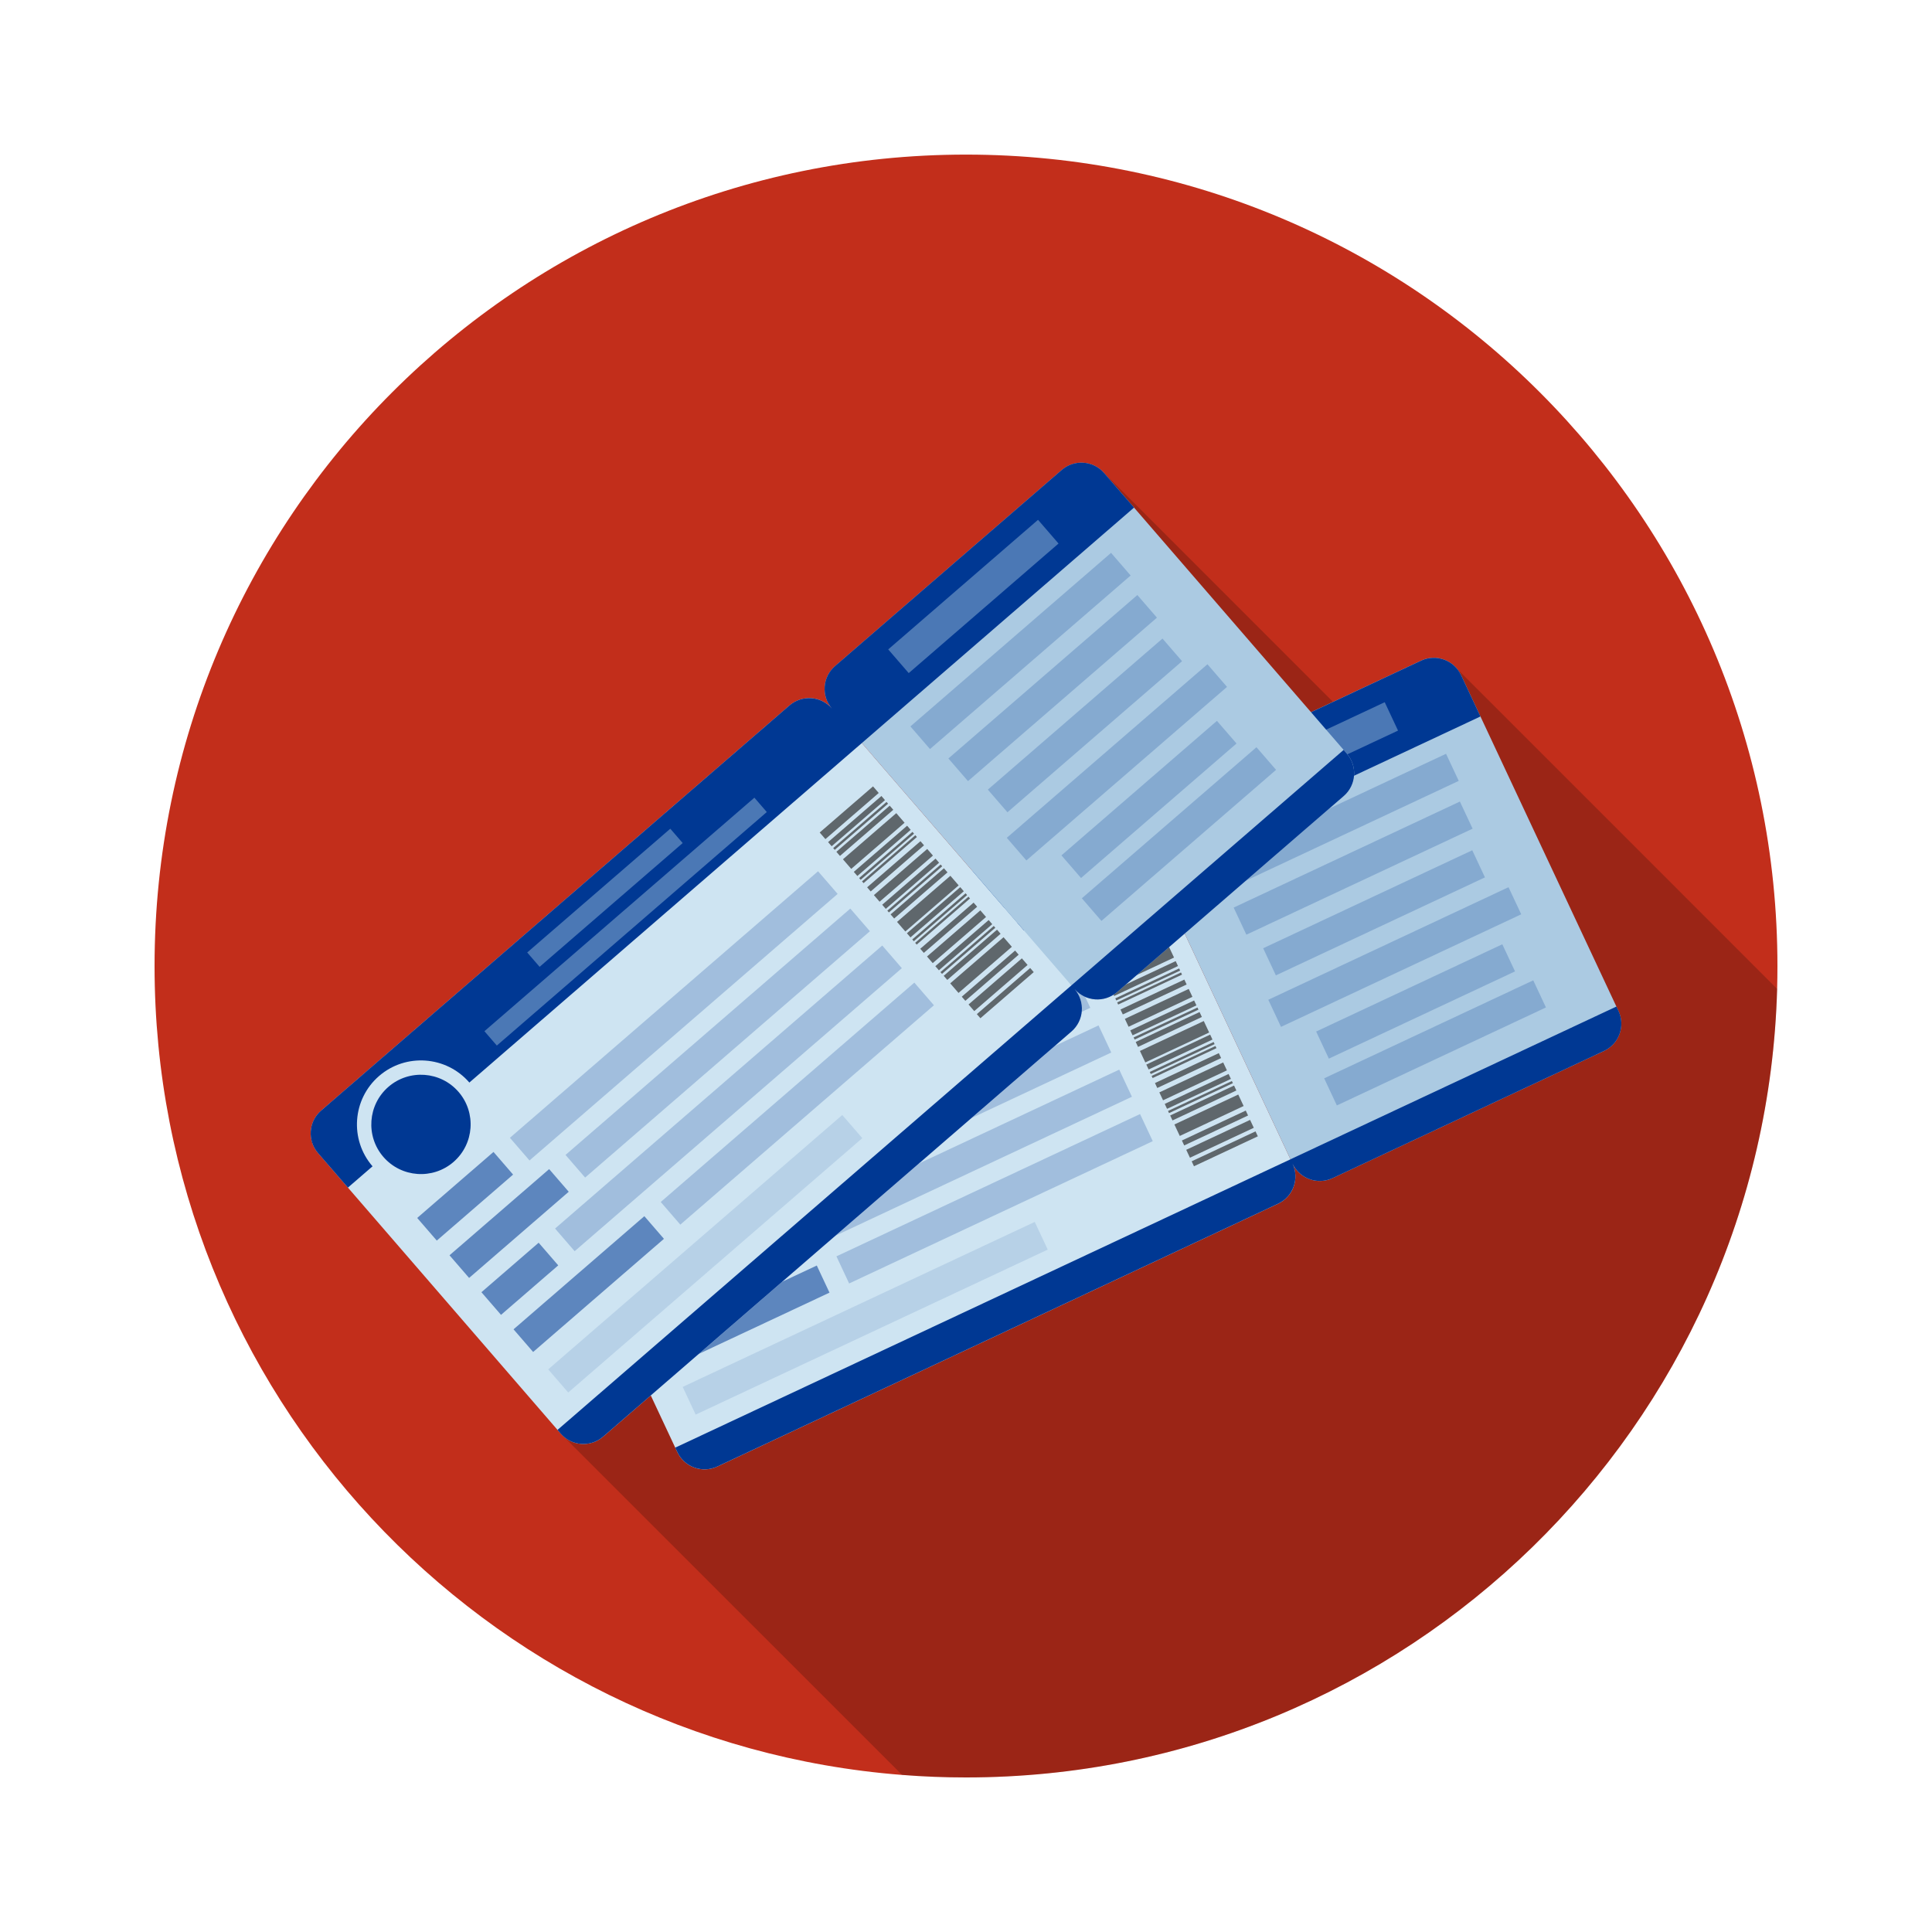
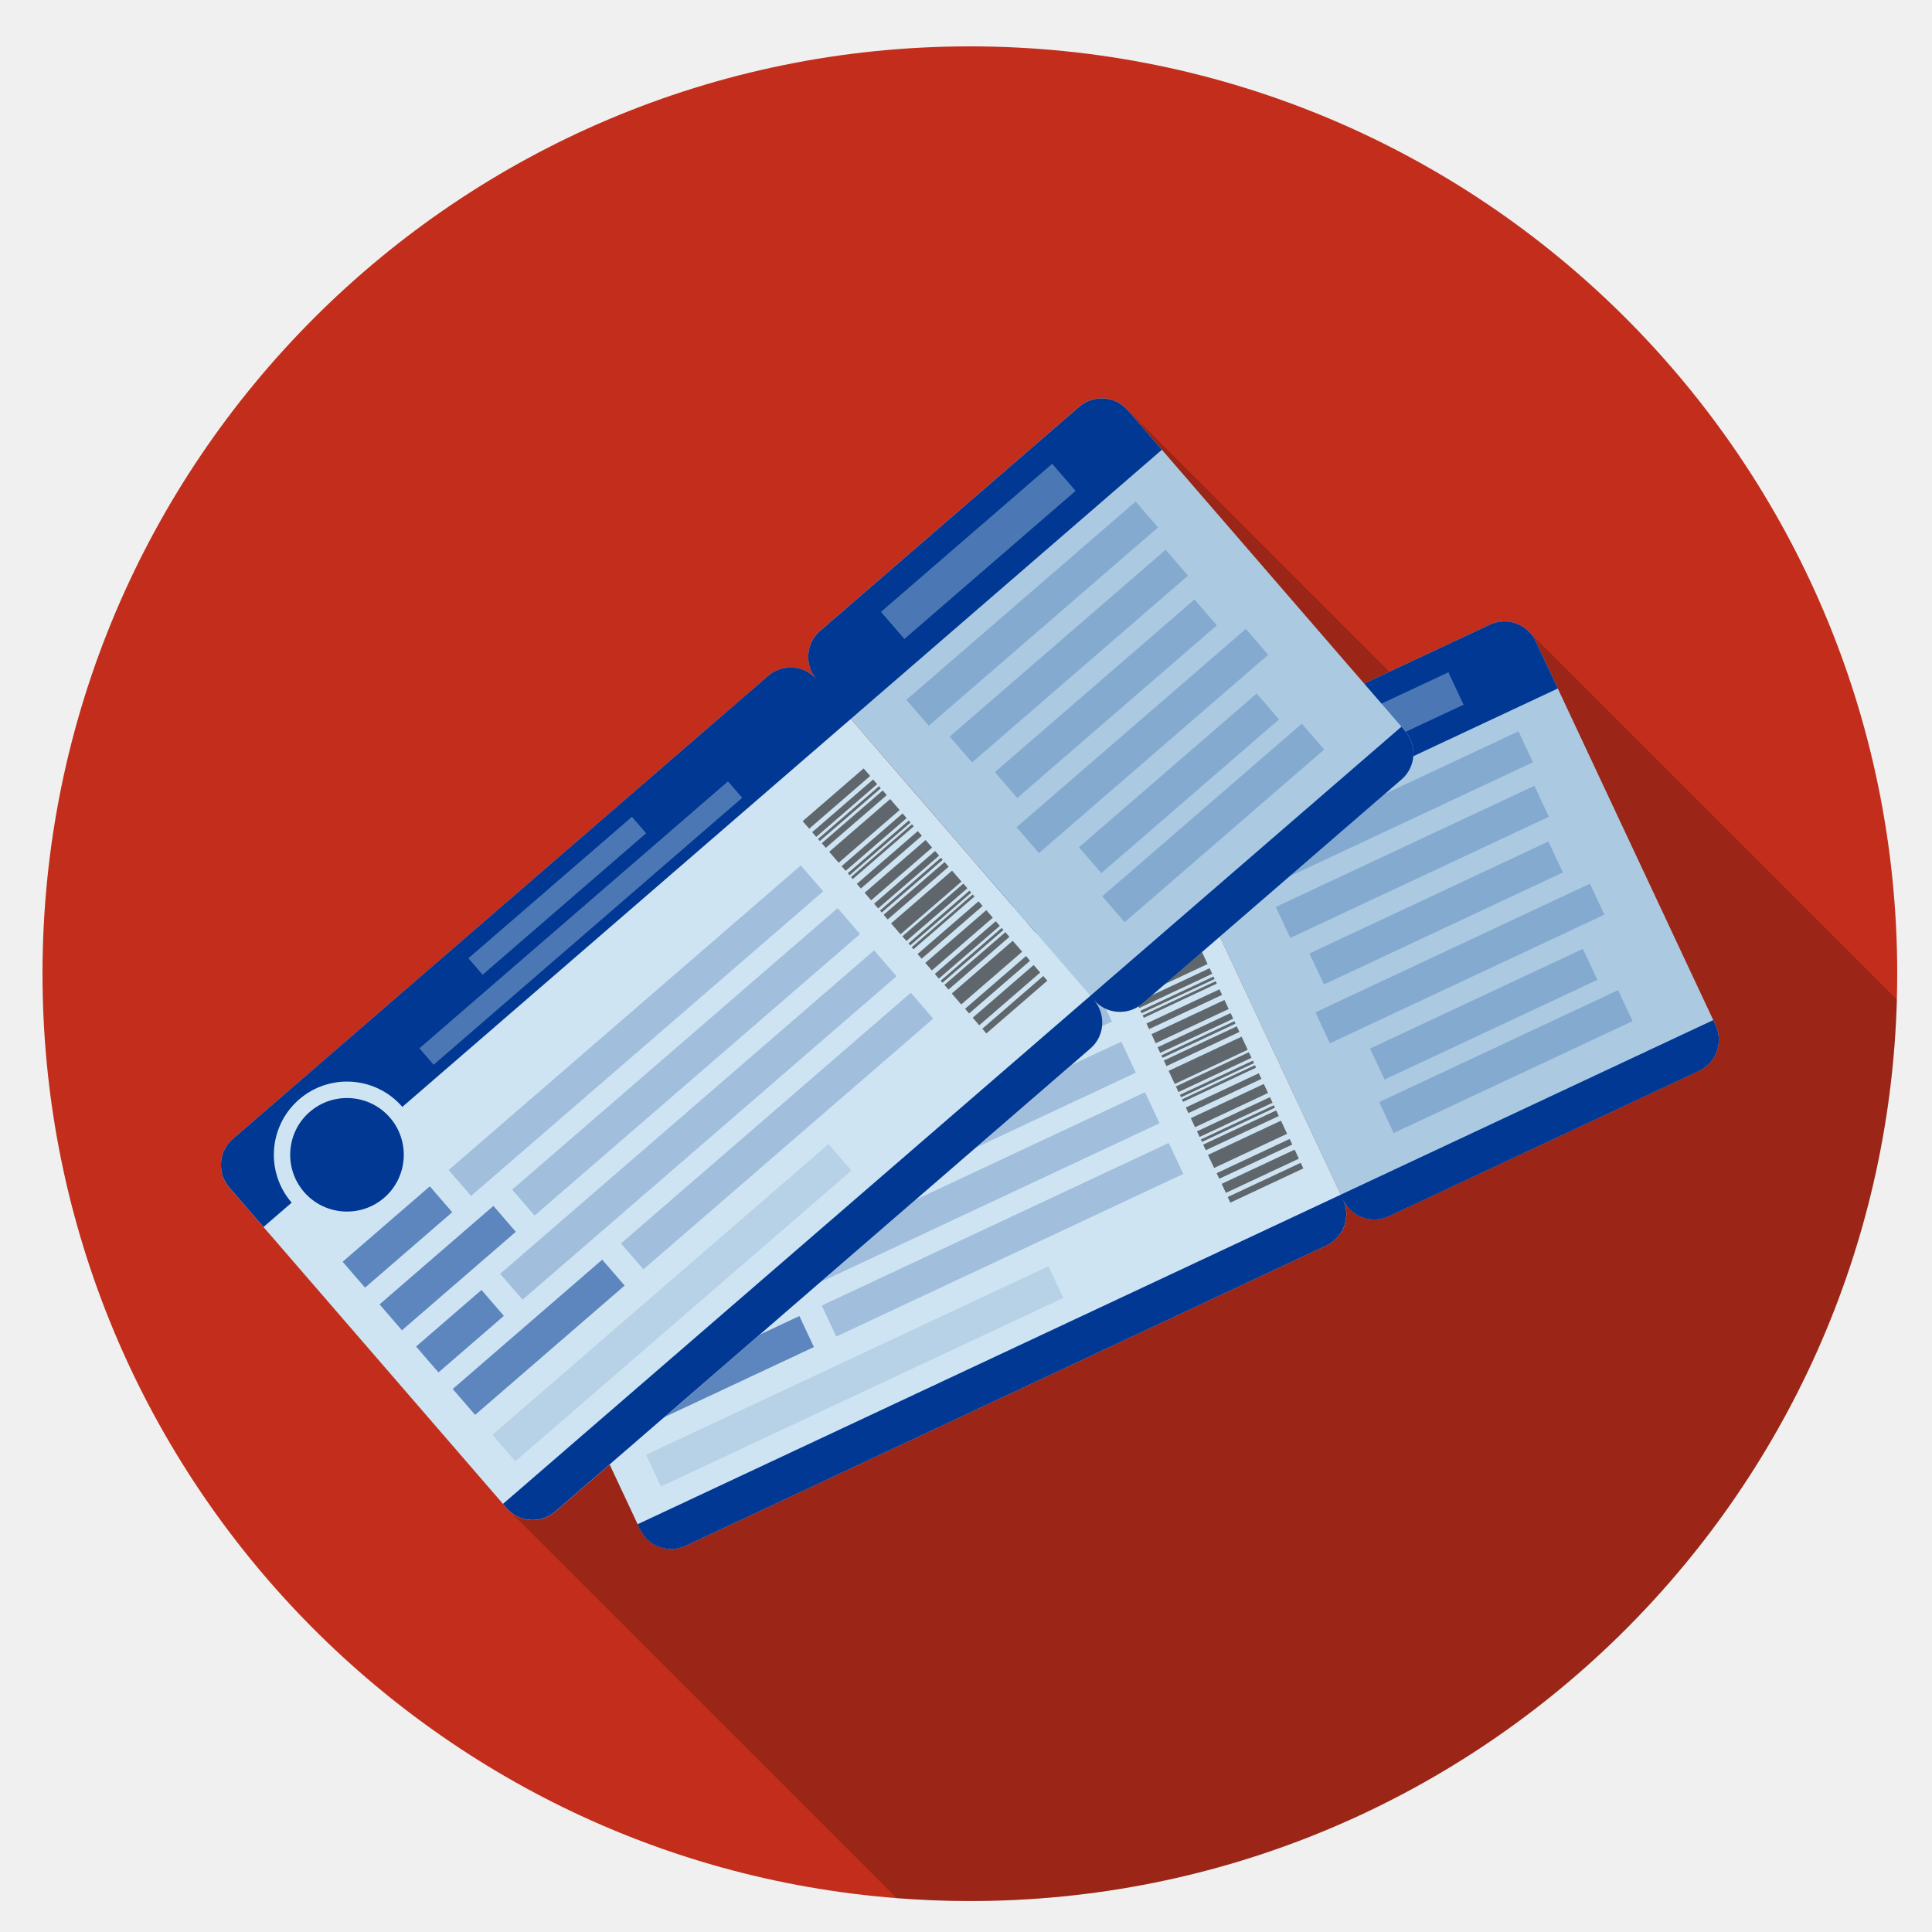
- <svg xmlns="http://www.w3.org/2000/svg" id="Layer_1" data-name="Layer 1" viewBox="0 0 500 500">
+ <svg xmlns="http://www.w3.org/2000/svg" id="Layer_1" data-name="Layer 1" viewBox="0 0 250 250">
  <defs>
    <style>
      .cls-1 {
        fill: #262626;
      }

      .cls-2 {
        fill: #003893;
      }

      .cls-3 {
-         fill: #fff;
+         opacity: .2;
      }

      .cls-4 {
-         opacity: .2;
+         fill: #cee4f2;
      }

      .cls-5 {
-         fill: #cee4f2;
+         opacity: .22;
      }

      .cls-6 {
-         opacity: .22;
+         opacity: .44;
      }

      .cls-7 {
-         opacity: .44;
+         opacity: .11;
      }

      .cls-8 {
-         opacity: .11;
+         opacity: .66;
      }

      .cls-9 {
-         opacity: .66;
+         opacity: .55;
      }

      .cls-10 {
-         opacity: .55;
+         fill: #c22e1b;
      }

      .cls-11 {
-         fill: #c22e1b;
-       }
- 
-       .cls-12 {
        fill: #abcae2;
      }
    </style>
  </defs>
-   <rect class="cls-3" width="500" height="500" />
+   <path class="cls-10" d="M245.5,126c0,1.13-.02,2.27-.05,3.39-1.8,64.71-54.82,116.6-119.95,116.6-3.18,0-6.33-.13-9.45-.37C54.2,240.82,5.5,189.09,5.5,126,5.5,59.72,59.23,6,125.5,6s120,53.72,120,120Z" />
+   <path class="cls-3" d="M245.46,129.4c-1.8,64.71-54.82,116.6-119.95,116.6-3.18,0-6.33-.13-9.45-.37l-50.49-50.48-13.08-19.26-23.88-23.89s72.96-45.64,76.73-49.71c3.77-4.08,40.61-49.2,40.61-49.2l33.85,33.85,9.89,9.89,7.77-15.45,.77,.76,.03,.04,23.15,23.14,24.07,24.08Z" />
  <g>
-     <path class="cls-11" d="M460,250.01c0,1.98-.03,3.97-.08,5.94-3.15,113.23-95.93,204.05-209.92,204.05-5.57,0-11.08-.22-16.54-.65-108.23-8.42-193.46-98.94-193.46-209.34,0-115.99,94.03-210,210-210s210,94.01,210,210Z" />
-     <path class="cls-4" d="M459.92,255.94c-3.15,113.23-95.93,204.05-209.92,204.05-5.57,0-11.08-.22-16.54-.65l-88.36-88.34-22.89-33.71-41.8-41.8s127.69-79.86,134.27-86.98c6.6-7.14,71.07-86.1,71.07-86.1l59.23,59.23,17.3,17.3,13.6-27.04,1.35,1.33,.05,.06,40.51,40.5,42.13,42.15Z" />
    <g>
-       <g>
-         <path class="cls-5" d="M293.78,214.24l40.73,86.91c1.83,3.91,.16,8.55-3.75,10.38l-145.12,68.01c-3.89,1.82-8.53,.15-10.36-3.76l-40.73-86.91c-1.83-3.89-.15-8.53,3.75-10.35l145.12-68.01c3.91-1.83,8.55-.16,10.37,3.74Z" />
-         <path class="cls-12" d="M378.12,174.71l40.73,86.91c1.83,3.91,.16,8.55-3.74,10.37l-70.23,32.91c-3.91,1.83-8.55,.16-10.38-3.75l-40.73-86.91c-1.82-3.89-.15-8.53,3.76-10.36l70.23-32.91c3.89-1.82,8.53-.15,10.35,3.75Z" />
-         <path class="cls-2" d="M378.12,174.71l5.02,10.71-243.58,114.16-5.02-10.71c-1.83-3.89-.15-8.53,3.75-10.35l145.12-68.01c3.91-1.83,8.55-.16,10.37,3.74-1.82-3.89-.15-8.53,3.76-10.36l70.23-32.91c3.89-1.82,8.53-.15,10.35,3.75Z" />
-         <path class="cls-2" d="M418.33,260.49l.53,1.12c1.83,3.91,.16,8.55-3.74,10.37l-70.23,32.91c-3.91,1.83-8.55,.16-10.38-3.75,1.83,3.91,.16,8.55-3.75,10.38l-145.12,68.01c-3.89,1.82-8.53,.15-10.36-3.76l-.53-1.12,243.58-114.16Z" />
-         <path class="cls-2" d="M175.52,282.72c3.45,7.36,.28,16.12-7.08,19.57-7.36,3.45-16.12,.28-19.57-7.08-3.45-7.36-.28-16.12,7.08-19.57,7.36-3.45,16.12-.28,19.57,7.08Z" />
-         <path class="cls-5" d="M169.22,303.97c-8.27,3.88-18.16,.3-22.03-7.97-3.88-8.27-.3-18.16,7.97-22.03,8.27-3.88,18.16-.3,22.03,7.97,3.88,8.27,.3,18.16-7.97,22.03Zm-12.49-26.65c-6.42,3.01-9.2,10.68-6.19,17.1s10.68,9.2,17.1,6.19c6.42-3.01,9.2-10.68,6.19-17.1-3.01-6.42-10.68-9.2-17.1-6.19Z" />
-         <path class="cls-5" d="M172.67,291.29c-.14-.21-.3-.43-.52-.66-.02-.02-.03-.04-.05-.06,0,0,0,.01,.01,.02-.2-.21-.43-.43-.72-.64-.04-.03-.09-.06-.13-.1-.25-.18-.52-.35-.83-.52h0s-.08-.04-.12-.06c-.95-.5-2.21-.93-3.88-1.22,2.31-3.79,2.87-6.34,2.87-6.34h0s-1.15-1.7-1.15-1.7c-.03-.04-.07-.07-.11-.07-.1,0-.17,.11-.13,.22l.61,1.5-5.08,5.56c-.64-.16-1.24-.32-1.81-.45-.52-.06-1.78-.5-2.67-.82-.61-.22-1.14-.62-1.52-1.15l-1.04-1.43s-.08-.07-.11-.11c.67-.55,1.11-1.01,1.33-1.25,.1-.11,.15-.28,.12-.45,0-.06-.06-.09-.1-.05l-1.81,1.49s-.03-.01-.04-.02c-.19-.02-.34-.02-.46,0-.12,.02-.15,.21-.04,.29l.05,.04-2.62,1.36c-.05,.03-.04,.12,.02,.14,.19,.05,.38,.05,.56-.02,.46-.17,1.43-.55,2.43-1.09l1.62,2.74c.84,1.45,1.92,2.07,1.94,2.09,.07,.05,.13,.09,.2,.13,.29,.19,.59,.37,.93,.52,.12,.05,.26,.12,.43,.19l-5.65,3.46c-.35,.19-.69,.38-1.04,.58-.07,.04-.15,.08-.19,.16,0,0,0,0,0,.01l-2.16,1.33-.43-.54c-.07-.09-.18-.02-.16,.09,0,.02,.01,.04,.02,.05l.73,.98s.88-.17,2.32-.58c2.33-.66,6.13-1.93,9.96-4.08,2.96,1.2,6.68,2.51,8.39,2.22,.4-.07,.62-.55,.45-1-.07-.18-.17-.39-.3-.6-.03-.06-.07-.11-.11-.17Z" />
-         <g class="cls-7">
-           <rect class="cls-12" x="199.46" y="242.98" width="48.96" height="4.91" transform="translate(-82.99 118.23) rotate(-25.11)" />
-         </g>
-         <g class="cls-7">
-           <rect class="cls-12" x="181.21" y="250.37" width="92.38" height="4.91" transform="translate(-85.8 120.4) rotate(-25.11)" />
-         </g>
-         <g class="cls-7">
-           <rect class="cls-12" x="311.25" y="192.21" width="51.26" height="8.11" transform="translate(-51.45 161.52) rotate(-25.11)" />
-         </g>
-         <g class="cls-10">
-           <rect class="cls-2" x="155.1" y="306.1" width="26.11" height="7.75" transform="translate(-115.65 100.66) rotate(-25.11)" />
-         </g>
-         <g class="cls-6">
-           <rect class="cls-2" x="180.07" y="275.81" width="105.44" height="7.75" transform="translate(-96.69 125.22) rotate(-25.11)" />
-         </g>
-         <g class="cls-10">
-           <rect class="cls-2" x="160.14" y="315.97" width="34.09" height="7.75" transform="translate(-118.99 105.43) rotate(-25.11)" />
-         </g>
-         <g class="cls-6">
-           <rect class="cls-2" x="193.1" y="285.68" width="97.45" height="7.75" transform="translate(-100.02 129.99) rotate(-25.11)" />
-         </g>
-         <g class="cls-10">
-           <rect class="cls-2" x="166.19" y="330.49" width="19.58" height="7.75" transform="translate(-125.27 106.29) rotate(-25.11)" />
-         </g>
-         <g class="cls-6">
-           <rect class="cls-2" x="184.63" y="300.2" width="111.96" height="7.75" transform="translate(-106.3 130.85) rotate(-25.11)" />
-         </g>
-         <g class="cls-10">
-           <rect class="cls-2" x="170.39" y="336.64" width="44.76" height="7.75" transform="translate(-126.29 113.99) rotate(-25.11)" />
-         </g>
-         <g class="cls-6">
-           <rect class="cls-2" x="214.01" y="306.35" width="86.78" height="7.75" transform="translate(-107.32 138.56) rotate(-25.11)" />
-         </g>
-         <g class="cls-6">
-           <rect class="cls-2" x="317.86" y="220.78" width="64.66" height="7.75" transform="translate(-62.24 169.85) rotate(-25.11)" />
-         </g>
-         <g class="cls-6">
-           <rect class="cls-2" x="325.73" y="232.35" width="59.76" height="7.75" transform="translate(-66.64 173.24) rotate(-25.11)" />
-         </g>
-         <g class="cls-6">
-           <rect class="cls-2" x="341.51" y="266.01" width="59.76" height="7.75" transform="translate(-79.43 183.12) rotate(-25.11)" />
-         </g>
-         <g class="cls-6">
-           <rect class="cls-2" x="326.64" y="243.79" width="68.66" height="7.75" transform="translate(-70.99 176.6) rotate(-25.11)" />
-         </g>
-         <g class="cls-6">
-           <rect class="cls-2" x="310.47" y="209.27" width="68.66" height="7.75" transform="translate(-57.87 166.47) rotate(-25.11)" />
-         </g>
-         <g class="cls-6">
-           <rect class="cls-2" x="339.75" y="255.29" width="53.21" height="7.75" transform="translate(-75.36 179.97) rotate(-25.11)" />
-         </g>
-         <g class="cls-7">
-           <rect class="cls-12" x="278.61" y="223.54" width="12.1" height="4.91" transform="translate(-69 142.16) rotate(-25.11)" />
-         </g>
-         <g class="cls-8">
-           <rect class="cls-2" x="173.61" y="337.2" width="100.63" height="7.92" transform="translate(-123.62 127.27) rotate(-25.11)" />
-         </g>
-         <g class="cls-9">
-           <rect class="cls-1" x="281.65" y="240.29" width="18.25" height="2.26" transform="translate(-74.97 146.21) rotate(-25.11)" />
-           <rect class="cls-1" x="285.75" y="248.55" width="18.25" height="3.28" transform="translate(-78.3 148.79) rotate(-25.11)" />
-           <rect class="cls-1" x="283.55" y="245.18" width="18.25" height=".61" transform="translate(-76.52 147.41) rotate(-25.11)" />
-           <rect class="cls-1" x="287.91" y="254.47" width="18.25" height=".61" transform="translate(-80.05 150.13) rotate(-25.11)" />
-           <rect class="cls-1" x="288.39" y="255.51" width="18.25" height=".61" transform="translate(-80.44 150.44) rotate(-25.11)" />
-           <rect class="cls-1" x="282.86" y="243.31" width="18.25" height="1.41" transform="translate(-75.96 146.98) rotate(-25.11)" />
-           <rect class="cls-1" x="284.27" y="246.31" width="18.25" height="1.41" transform="translate(-77.1 147.85) rotate(-25.11)" />
-           <rect class="cls-1" x="290.74" y="259.69" width="18.25" height="2.26" transform="translate(-82.35 151.91) rotate(-25.11)" />
-           <rect class="cls-1" x="294.85" y="267.95" width="18.25" height="3.28" transform="translate(-85.68 154.48) rotate(-25.11)" />
-           <rect class="cls-1" x="292.65" y="264.58" width="18.25" height=".61" transform="translate(-83.89 153.1) rotate(-25.11)" />
-           <rect class="cls-1" x="291.95" y="262.71" width="18.25" height="1.41" transform="translate(-83.33 152.67) rotate(-25.11)" />
-           <rect class="cls-1" x="293.36" y="265.71" width="18.25" height="1.41" transform="translate(-84.47 153.55) rotate(-25.11)" />
-           <rect class="cls-1" x="287.18" y="252.53" width="18.25" height="1.41" transform="translate(-79.46 149.68) rotate(-25.11)" />
-           <rect class="cls-1" x="289.42" y="257.31" width="18.25" height="1.41" transform="translate(-81.28 151.08) rotate(-25.11)" />
-           <rect class="cls-1" x="296.83" y="273.5" width="18.25" height=".61" transform="translate(-87.28 155.72) rotate(-25.11)" />
-           <rect class="cls-1" x="297.31" y="274.54" width="18.25" height=".61" transform="translate(-87.68 156.02) rotate(-25.11)" />
-           <rect class="cls-1" x="299.66" y="278.72" width="18.25" height="2.26" transform="translate(-89.58 157.49) rotate(-25.11)" />
-           <rect class="cls-1" x="303.77" y="286.98" width="18.25" height="3.28" transform="translate(-92.91 160.06) rotate(-25.11)" />
-           <rect class="cls-1" x="301.56" y="283.61" width="18.25" height=".61" transform="translate(-91.13 158.68) rotate(-25.11)" />
-           <rect class="cls-1" x="300.87" y="281.74" width="18.25" height="1.41" transform="translate(-90.56 158.25) rotate(-25.11)" />
-           <rect class="cls-1" x="302.28" y="284.74" width="18.25" height="1.41" transform="translate(-91.7 159.13) rotate(-25.11)" />
-           <rect class="cls-1" x="296.1" y="271.56" width="18.25" height="1.41" transform="translate(-86.69 155.26) rotate(-25.11)" />
-           <rect class="cls-1" x="298.34" y="276.34" width="18.25" height="1.41" transform="translate(-88.51 156.67) rotate(-25.11)" />
-           <rect class="cls-1" x="306.62" y="293.58" width="18.25" height="2.26" transform="translate(-95.23 161.85) rotate(-25.11)" />
-           <rect class="cls-1" x="307.84" y="296.6" width="18.25" height="1.41" transform="translate(-96.21 162.61) rotate(-25.11)" />
-           <rect class="cls-1" x="305.31" y="291.21" width="18.25" height="1.41" transform="translate(-94.16 161.03) rotate(-25.11)" />
-         </g>
-       </g>
-       <g>
-         <path class="cls-5" d="M215.31,183.36l62.79,72.59c2.83,3.27,2.47,8.18-.8,11.01l-121.21,104.85c-3.25,2.81-8.17,2.46-10.99-.81l-62.79-72.59c-2.81-3.25-2.46-8.17,.79-10.98l121.21-104.85c3.27-2.83,8.18-2.47,11,.78Z" />
-         <path class="cls-12" d="M285.75,122.42l62.79,72.59c2.83,3.27,2.47,8.18-.78,11l-58.66,50.74c-3.27,2.83-8.18,2.47-11.01-.8l-62.79-72.59c-2.81-3.25-2.46-8.17,.81-10.99l58.66-50.74c3.25-2.81,8.17-2.46,10.98,.79Z" />
-         <path class="cls-2" d="M285.75,122.42l7.74,8.94L90.04,307.35l-7.74-8.94c-2.81-3.25-2.46-8.17,.79-10.98l121.21-104.85c3.27-2.83,8.18-2.47,11,.78-2.81-3.25-2.46-8.17,.81-10.99l58.66-50.74c3.25-2.81,8.17-2.46,10.98,.79Z" />
-         <path class="cls-2" d="M347.73,194.07l.81,.94c2.83,3.27,2.47,8.18-.78,11l-58.66,50.74c-3.27,2.83-8.18,2.47-11.01-.8,2.83,3.27,2.47,8.18-.8,11.01l-121.21,104.85c-3.25,2.81-8.17,2.46-10.99-.81l-.81-.94,203.45-175.98Z" />
-         <path class="cls-2" d="M120.07,281.37c5.32,6.15,4.64,15.44-1.5,20.76-6.15,5.32-15.44,4.64-20.76-1.5-5.32-6.15-4.64-15.44,1.5-20.76,6.15-5.32,15.44-4.64,20.76,1.5Z" />
-         <path class="cls-5" d="M119.78,303.53c-6.91,5.98-17.39,5.22-23.37-1.69-5.98-6.91-5.22-17.39,1.69-23.37,6.91-5.98,17.39-5.22,23.37,1.69,5.98,6.91,5.22,17.39-1.69,23.37Zm-19.25-22.26c-5.36,4.64-5.95,12.78-1.31,18.14,4.64,5.36,12.78,5.95,18.14,1.31,5.36-4.64,5.95-12.78,1.31-18.14-4.64-5.36-12.78-5.95-18.14-1.31Z" />
-         <g class="cls-7">
-           <rect class="cls-12" x="132.08" y="229.89" width="48.96" height="4.91" transform="translate(-113.85 159.04) rotate(-40.86)" />
-         </g>
-         <g class="cls-7">
-           <rect class="cls-12" x="115.71" y="236.06" width="92.38" height="4.91" transform="translate(-116.58 164.04) rotate(-40.86)" />
-         </g>
-         <g class="cls-7">
-           <rect class="cls-12" x="226.28" y="150.31" width="51.26" height="8.11" transform="translate(-39.6 202.42) rotate(-40.86)" />
-         </g>
-         <g class="cls-10">
-           <rect class="cls-2" x="107.33" y="305.72" width="26.11" height="7.75" transform="translate(-173.21 154.2) rotate(-40.86)" />
-         </g>
-         <g class="cls-6">
-           <rect class="cls-2" x="121.65" y="259.03" width="105.44" height="7.75" transform="translate(-129.5 178.14) rotate(-40.86)" />
-         </g>
-         <g class="cls-10">
-           <rect class="cls-2" x="114.71" y="312.77" width="34.09" height="7.75" transform="translate(-175.04 163.36) rotate(-40.86)" />
-         </g>
-         <g class="cls-6">
-           <rect class="cls-2" x="137.02" y="266.07" width="97.45" height="7.75" transform="translate(-131.34 187.3) rotate(-40.86)" />
-         </g>
-         <g class="cls-10">
-           <rect class="cls-2" x="124.75" y="327.07" width="19.58" height="7.75" transform="translate(-183.73 168.67) rotate(-40.86)" />
-         </g>
-         <g class="cls-6">
-           <rect class="cls-2" x="132.54" y="280.38" width="111.96" height="7.75" transform="translate(-140.02 192.6) rotate(-40.86)" />
-         </g>
-         <g class="cls-10">
-           <rect class="cls-2" x="129.98" y="328.44" width="44.76" height="7.75" transform="translate(-180.27 180.66) rotate(-40.86)" />
-         </g>
-         <g class="cls-6">
-           <rect class="cls-2" x="162.96" y="281.74" width="86.78" height="7.75" transform="translate(-136.57 204.6) rotate(-40.86)" />
-         </g>
-         <g class="cls-6">
-           <rect class="cls-2" x="240.1" y="174.2" width="64.66" height="7.75" transform="translate(-50.11 221.62) rotate(-40.86)" />
-         </g>
-         <g class="cls-6">
-           <rect class="cls-2" x="250.9" y="183.86" width="59.76" height="7.75" transform="translate(-54.39 229.44) rotate(-40.86)" />
-         </g>
-         <g class="cls-6">
-           <rect class="cls-2" x="275.23" y="211.98" width="59.76" height="7.75" transform="translate(-66.86 252.21) rotate(-40.86)" />
-         </g>
-         <g class="cls-6">
-           <rect class="cls-2" x="254.72" y="193.42" width="68.66" height="7.75" transform="translate(-58.63 237.18) rotate(-40.86)" />
-         </g>
-         <g class="cls-6">
-           <rect class="cls-2" x="229.78" y="164.59" width="68.66" height="7.75" transform="translate(-45.85 213.84) rotate(-40.86)" />
-         </g>
-         <g class="cls-6">
-           <rect class="cls-2" x="270.75" y="203.02" width="53.21" height="7.75" transform="translate(-62.89 244.95) rotate(-40.86)" />
-         </g>
-         <g class="cls-8">
-           <rect class="cls-2" x="132.21" y="320.51" width="100.63" height="7.92" transform="translate(-167.8 198.48) rotate(-40.86)" />
-         </g>
-         <g class="cls-9">
-           <rect class="cls-1" x="210.66" y="209.2" width="18.25" height="2.26" transform="translate(-84.05 195.05) rotate(-40.86)" />
-           <rect class="cls-1" x="217" y="216.02" width="18.25" height="3.28" transform="translate(-87.29 200.97) rotate(-40.86)" />
-           <rect class="cls-1" x="213.6" y="213.43" width="18.25" height=".61" transform="translate(-85.55 197.8) rotate(-40.86)" />
-           <rect class="cls-1" x="220.32" y="221.19" width="18.25" height=".61" transform="translate(-88.99 204.08) rotate(-40.86)" />
-           <rect class="cls-1" x="221.06" y="222.05" width="18.25" height=".61" transform="translate(-89.37 204.78) rotate(-40.86)" />
-           <rect class="cls-1" x="212.54" y="211.8" width="18.25" height="1.41" transform="translate(-85 196.8) rotate(-40.86)" />
-           <rect class="cls-1" x="214.7" y="214.3" width="18.25" height="1.41" transform="translate(-86.12 198.83) rotate(-40.86)" />
-           <rect class="cls-1" x="224.68" y="225.41" width="18.25" height="2.26" transform="translate(-91.23 208.16) rotate(-40.86)" />
-           <rect class="cls-1" x="231.01" y="232.22" width="18.25" height="3.28" transform="translate(-94.48 214.09) rotate(-40.86)" />
-           <rect class="cls-1" x="227.62" y="229.63" width="18.25" height=".61" transform="translate(-92.74 210.92) rotate(-40.86)" />
-           <rect class="cls-1" x="226.55" y="228" width="18.25" height="1.41" transform="translate(-92.19 209.92) rotate(-40.86)" />
-           <rect class="cls-1" x="228.72" y="230.51" width="18.25" height="1.41" transform="translate(-93.3 211.94) rotate(-40.86)" />
-           <rect class="cls-1" x="219.2" y="219.5" width="18.25" height="1.41" transform="translate(-88.42 203.03) rotate(-40.86)" />
-           <rect class="cls-1" x="222.65" y="223.49" width="18.25" height="1.41" transform="translate(-90.19 206.27) rotate(-40.86)" />
-           <rect class="cls-1" x="234.07" y="237.08" width="18.25" height=".61" transform="translate(-96.04 216.95) rotate(-40.86)" />
-           <rect class="cls-1" x="234.81" y="237.95" width="18.25" height=".61" transform="translate(-96.42 217.65) rotate(-40.86)" />
-           <rect class="cls-1" x="238.43" y="241.3" width="18.25" height="2.26" transform="translate(-98.28 221.03) rotate(-40.86)" />
-           <rect class="cls-1" x="244.76" y="248.12" width="18.25" height="3.28" transform="translate(-101.52 226.96) rotate(-40.86)" />
-           <rect class="cls-1" x="241.37" y="245.53" width="18.25" height=".61" transform="translate(-99.79 223.79) rotate(-40.86)" />
-           <rect class="cls-1" x="240.3" y="243.9" width="18.25" height="1.41" transform="translate(-99.24 222.79) rotate(-40.86)" />
-           <rect class="cls-1" x="242.47" y="246.4" width="18.25" height="1.41" transform="translate(-100.35 224.81) rotate(-40.86)" />
-           <rect class="cls-1" x="232.95" y="235.39" width="18.25" height="1.41" transform="translate(-95.47 215.9) rotate(-40.86)" />
-           <rect class="cls-1" x="236.4" y="239.39" width="18.25" height="1.41" transform="translate(-97.24 219.14) rotate(-40.86)" />
-           <rect class="cls-1" x="249.17" y="253.72" width="18.25" height="2.26" transform="translate(-103.78 231.08) rotate(-40.86)" />
-           <rect class="cls-1" x="251.04" y="256.31" width="18.25" height="1.41" transform="translate(-104.74 232.84) rotate(-40.86)" />
-           <rect class="cls-1" x="247.14" y="251.8" width="18.25" height="1.41" transform="translate(-102.74 229.19) rotate(-40.86)" />
-         </g>
+       <path class="cls-4" d="M150.52,105.56l23.28,49.66c1.05,2.23,.09,4.88-2.15,5.93l-82.92,38.87c-2.23,1.04-4.87,.08-5.92-2.15l-23.28-49.66c-1.04-2.23-.08-4.87,2.14-5.92l82.92-38.87c2.23-1.05,4.88-.09,5.93,2.14Z" />
+       <path class="cls-11" d="M198.71,82.97l23.28,49.66c1.05,2.23,.09,4.88-2.14,5.93l-40.13,18.81c-2.23,1.05-4.88,.09-5.93-2.15l-23.28-49.66c-1.04-2.23-.08-4.87,2.15-5.92l40.13-18.81c2.23-1.04,4.87-.08,5.92,2.14Z" />
+       <path class="cls-2" d="M198.71,82.97l2.87,6.12L62.39,154.33l-2.87-6.12c-1.04-2.23-.08-4.87,2.14-5.92l82.92-38.87c2.23-1.05,4.88-.09,5.93,2.14-1.04-2.23-.08-4.87,2.15-5.92l40.13-18.81c2.23-1.04,4.87-.08,5.92,2.14Z" />
+       <path class="cls-2" d="M221.69,132l.3,.64c1.05,2.23,.09,4.88-2.14,5.93l-40.13,18.81c-2.23,1.05-4.88,.09-5.93-2.15,1.05,2.23,.09,4.88-2.15,5.93l-82.92,38.87c-2.23,1.04-4.87,.08-5.92-2.15l-.3-.64,139.19-65.24Z" />
+       <path class="cls-2" d="M82.94,144.7c1.97,4.21,.16,9.21-4.05,11.18-4.2,1.97-9.21,.16-11.18-4.05-1.97-4.21-.16-9.21,4.05-11.18,4.2-1.97,9.21-.16,11.18,4.05Z" />
+       <path class="cls-4" d="M79.34,156.84c-4.73,2.22-10.38,.17-12.59-4.56-2.22-4.73-.17-10.38,4.56-12.59,4.73-2.22,10.38-.17,12.59,4.56,2.22,4.73,.17,10.38-4.56,12.59Zm-7.14-15.23c-3.67,1.72-5.26,6.1-3.54,9.77,1.72,3.67,6.1,5.26,9.77,3.54,3.67-1.72,5.26-6.1,3.54-9.77-1.72-3.67-6.1-5.26-9.77-3.54Z" />
+       <path class="cls-4" d="M81.31,149.59c-.08-.12-.17-.25-.3-.38-.01-.01-.02-.02-.03-.04,0,0,0,0,0,.01-.12-.12-.25-.25-.41-.37-.02-.02-.05-.04-.07-.06-.14-.1-.3-.2-.48-.3h0s-.04-.02-.07-.04c-.54-.28-1.27-.53-2.21-.7,1.32-2.16,1.64-3.63,1.64-3.63h0s-.66-.97-.66-.97c-.02-.02-.04-.04-.06-.04-.06,0-.1,.06-.07,.13l.35,.86-2.9,3.18c-.36-.09-.71-.18-1.04-.26-.29-.04-1.02-.28-1.52-.47-.35-.13-.65-.36-.87-.66l-.59-.82s-.04-.04-.07-.06c.38-.31,.63-.58,.76-.72,.06-.07,.08-.16,.07-.26,0-.03-.04-.05-.06-.03l-1.03,.85s-.02,0-.02,0c-.11-.01-.2,0-.26,0-.07,.01-.08,.12-.02,.17l.03,.02-1.5,.78s-.02,.07,.01,.08c.11,.03,.22,.03,.32,0,.26-.09,.82-.31,1.39-.62l.92,1.57c.48,.83,1.1,1.19,1.11,1.19,.04,.03,.08,.05,.11,.08,.16,.11,.34,.21,.53,.3,.07,.03,.15,.07,.24,.11l-3.23,1.98c-.2,.11-.4,.22-.59,.33-.04,.02-.08,.05-.11,.09,0,0,0,0,0,0l-1.24,.76-.24-.31s-.11-.01-.09,.05c0,.01,0,.02,.01,.03l.42,.56s.51-.1,1.33-.33c1.33-.38,3.5-1.1,5.69-2.33,1.69,.69,3.82,1.43,4.79,1.27,.23-.04,.36-.31,.26-.57-.04-.1-.1-.22-.17-.35-.02-.03-.04-.06-.06-.1Z" />
+       <g class="cls-6">
+         <rect class="cls-11" x="96.62" y="121.99" width="27.98" height="2.81" transform="translate(-41.91 58.61) rotate(-25.11)" />
+       </g>
+       <g class="cls-6">
+         <rect class="cls-11" x="86.19" y="126.21" width="52.79" height="2.81" transform="translate(-43.52 59.84) rotate(-25.11)" />
+       </g>
+       <g class="cls-6">
+         <rect class="cls-11" x="160.5" y="92.98" width="29.29" height="4.63" transform="translate(-23.89 83.34) rotate(-25.11)" />
+       </g>
+       <g class="cls-9">
+         <rect class="cls-2" x="71.27" y="158.06" width="14.92" height="4.43" transform="translate(-60.58 48.56) rotate(-25.11)" />
+       </g>
+       <g class="cls-5">
+         <rect class="cls-2" x="85.54" y="140.75" width="60.25" height="4.43" transform="translate(-49.74 62.6) rotate(-25.11)" />
+       </g>
+       <g class="cls-9">
+         <rect class="cls-2" x="74.15" y="163.7" width="19.48" height="4.43" transform="translate(-62.48 51.29) rotate(-25.11)" />
+       </g>
+       <g class="cls-5">
+         <rect class="cls-2" x="92.98" y="146.39" width="55.68" height="4.43" transform="translate(-51.64 65.32) rotate(-25.11)" />
+       </g>
+       <g class="cls-9">
+         <rect class="cls-2" x="77.61" y="172" width="11.19" height="4.43" transform="translate(-66.07 51.78) rotate(-25.11)" />
+       </g>
+       <g class="cls-5">
+         <rect class="cls-2" x="88.15" y="154.69" width="63.98" height="4.43" transform="translate(-55.23 65.82) rotate(-25.11)" />
+       </g>
+       <g class="cls-9">
+         <rect class="cls-2" x="80.01" y="175.51" width="25.58" height="4.43" transform="translate(-66.65 56.18) rotate(-25.11)" />
+       </g>
+       <g class="cls-5">
+         <rect class="cls-2" x="104.94" y="158.2" width="49.59" height="4.43" transform="translate(-55.82 70.22) rotate(-25.11)" />
+       </g>
+       <g class="cls-5">
+         <rect class="cls-2" x="164.28" y="109.3" width="36.95" height="4.43" transform="translate(-30.05 88.1) rotate(-25.11)" />
+       </g>
+       <g class="cls-5">
+         <rect class="cls-2" x="168.77" y="115.91" width="34.15" height="4.43" transform="translate(-32.57 90.04) rotate(-25.11)" />
+       </g>
+       <g class="cls-5">
+         <rect class="cls-2" x="177.79" y="135.15" width="34.15" height="4.43" transform="translate(-39.88 95.68) rotate(-25.11)" />
+       </g>
+       <g class="cls-5">
+         <rect class="cls-2" x="169.3" y="122.45" width="39.23" height="4.43" transform="translate(-35.05 91.96) rotate(-25.11)" />
+       </g>
+       <g class="cls-5">
+         <rect class="cls-2" x="160.05" y="102.73" width="39.23" height="4.43" transform="translate(-27.55 86.17) rotate(-25.11)" />
+       </g>
+       <g class="cls-5">
+         <rect class="cls-2" x="176.79" y="129.02" width="30.41" height="4.43" transform="translate(-37.55 93.88) rotate(-25.11)" />
+       </g>
+       <g class="cls-6">
+         <rect class="cls-11" x="141.85" y="110.88" width="6.91" height="2.81" transform="translate(-33.92 72.28) rotate(-25.11)" />
+       </g>
+       <g class="cls-7">
+         <rect class="cls-2" x="81.85" y="175.83" width="57.51" height="4.53" transform="translate(-65.13 63.77) rotate(-25.11)" />
+       </g>
+       <g class="cls-8">
+         <rect class="cls-1" x="143.58" y="120.45" width="10.43" height="1.29" transform="translate(-37.33 74.59) rotate(-25.11)" />
+         <rect class="cls-1" x="145.93" y="125.17" width="10.43" height="1.87" transform="translate(-39.23 76.06) rotate(-25.11)" />
+         <rect class="cls-1" x="144.67" y="123.25" width="10.43" height=".35" transform="translate(-38.21 75.28) rotate(-25.11)" />
+         <rect class="cls-1" x="147.16" y="128.56" width="10.43" height=".35" transform="translate(-40.23 76.83) rotate(-25.11)" />
+         <rect class="cls-1" x="147.44" y="129.15" width="10.43" height=".35" transform="translate(-40.45 77.01) rotate(-25.11)" />
+         <rect class="cls-1" x="144.28" y="122.18" width="10.43" height=".8" transform="translate(-37.89 75.03) rotate(-25.11)" />
+         <rect class="cls-1" x="145.08" y="123.89" width="10.43" height=".8" transform="translate(-38.54 75.53) rotate(-25.11)" />
+         <rect class="cls-1" x="148.78" y="131.54" width="10.43" height="1.29" transform="translate(-41.54 77.85) rotate(-25.11)" />
+         <rect class="cls-1" x="151.13" y="136.26" width="10.43" height="1.87" transform="translate(-43.45 79.32) rotate(-25.11)" />
+         <rect class="cls-1" x="149.87" y="134.33" width="10.43" height=".35" transform="translate(-42.43 78.53) rotate(-25.11)" />
+         <rect class="cls-1" x="149.47" y="133.26" width="10.43" height=".8" transform="translate(-42.1 78.28) rotate(-25.11)" />
+         <rect class="cls-1" x="150.28" y="134.98" width="10.43" height=".8" transform="translate(-42.76 78.78) rotate(-25.11)" />
+         <rect class="cls-1" x="146.75" y="127.45" width="10.43" height=".8" transform="translate(-39.89 76.58) rotate(-25.11)" />
+         <rect class="cls-1" x="148.03" y="130.18" width="10.43" height=".8" transform="translate(-40.93 77.38) rotate(-25.11)" />
+         <rect class="cls-1" x="152.26" y="139.43" width="10.43" height=".35" transform="translate(-44.36 80.03) rotate(-25.11)" />
+         <rect class="cls-1" x="152.53" y="140.02" width="10.43" height=".35" transform="translate(-44.59 80.2) rotate(-25.11)" />
+         <rect class="cls-1" x="153.88" y="142.41" width="10.43" height="1.29" transform="translate(-45.68 81.04) rotate(-25.11)" />
+         <rect class="cls-1" x="156.22" y="147.13" width="10.43" height="1.87" transform="translate(-47.58 82.51) rotate(-25.11)" />
+         <rect class="cls-1" x="154.97" y="145.21" width="10.43" height=".35" transform="translate(-46.56 81.72) rotate(-25.11)" />
+         <rect class="cls-1" x="154.57" y="144.14" width="10.43" height=".8" transform="translate(-46.24 81.47) rotate(-25.11)" />
+         <rect class="cls-1" x="155.37" y="145.85" width="10.43" height=".8" transform="translate(-46.89 81.98) rotate(-25.11)" />
+         <rect class="cls-1" x="151.84" y="138.32" width="10.43" height=".8" transform="translate(-44.03 79.77) rotate(-25.11)" />
+         <rect class="cls-1" x="153.13" y="141.05" width="10.43" height=".8" transform="translate(-45.07 80.57) rotate(-25.11)" />
+         <rect class="cls-1" x="157.86" y="150.91" width="10.43" height="1.29" transform="translate(-48.9 83.53) rotate(-25.11)" />
+         <rect class="cls-1" x="158.55" y="152.63" width="10.43" height=".8" transform="translate(-49.47 83.97) rotate(-25.11)" />
+         <rect class="cls-1" x="157.11" y="149.55" width="10.43" height=".8" transform="translate(-48.29 83.06) rotate(-25.11)" />
+       </g>
+     </g>
+     <g>
+       <path class="cls-4" d="M105.68,87.92l35.88,41.48c1.61,1.87,1.41,4.68-.46,6.29l-69.26,59.92c-1.86,1.61-4.67,1.4-6.28-.46l-35.88-41.48c-1.61-1.86-1.4-4.67,.45-6.28l69.26-59.92c1.87-1.61,4.68-1.41,6.28,.45Z" />
+       <path class="cls-11" d="M145.93,53.09l35.88,41.48c1.61,1.87,1.41,4.68-.45,6.28l-33.52,28.99c-1.87,1.61-4.68,1.41-6.29-.46l-35.88-41.48c-1.61-1.86-1.4-4.67,.46-6.28l33.52-28.99c1.86-1.61,4.67-1.4,6.28,.45Z" />
+       <path class="cls-2" d="M145.93,53.09l4.42,5.11L34.1,158.77l-4.42-5.11c-1.61-1.86-1.4-4.67,.45-6.28l69.26-59.92c1.87-1.61,4.68-1.41,6.28,.45-1.61-1.86-1.4-4.67,.46-6.28l33.52-28.99c1.86-1.61,4.67-1.4,6.28,.45Z" />
+       <path class="cls-2" d="M181.35,94.04l.46,.54c1.61,1.87,1.41,4.68-.45,6.28l-33.52,28.99c-1.87,1.61-4.68,1.41-6.29-.46,1.61,1.87,1.41,4.68-.46,6.29l-69.26,59.92c-1.86,1.61-4.67,1.4-6.28-.46l-.46-.54,116.26-100.57Z" />
+       <path class="cls-2" d="M51.26,143.93c3.04,3.51,2.65,8.82-.86,11.86-3.51,3.04-8.82,2.65-11.86-.86-3.04-3.51-2.65-8.82,.86-11.86,3.51-3.04,8.82-2.65,11.86,.86Z" />
+       <path class="cls-4" d="M51.09,156.59c-3.95,3.42-9.94,2.98-13.35-.97-3.42-3.95-2.98-9.94,.97-13.36,3.95-3.42,9.94-2.98,13.35,.97,3.42,3.95,2.98,9.94-.97,13.36Zm-11-12.72c-3.07,2.65-3.4,7.3-.75,10.37,2.65,3.06,7.3,3.4,10.37,.75,3.07-2.65,3.4-7.3,.75-10.37-2.65-3.06-7.3-3.4-10.37-.75Z" />
+       <g class="cls-6">
+         <rect class="cls-11" x="58.12" y="114.51" width="27.98" height="2.81" transform="translate(-58.26 75.42) rotate(-40.86)" />
+       </g>
+       <g class="cls-6">
+         <rect class="cls-11" x="48.76" y="118.03" width="52.79" height="2.81" transform="translate(-59.82 78.28) rotate(-40.86)" />
+       </g>
+       <g class="cls-6">
+         <rect class="cls-11" x="111.95" y="69.03" width="29.29" height="4.63" transform="translate(-15.83 100.21) rotate(-40.86)" />
+       </g>
+       <g class="cls-9">
+         <rect class="cls-2" x="43.97" y="157.84" width="14.92" height="4.43" transform="translate(-92.18 72.66) rotate(-40.86)" />
+       </g>
+       <g class="cls-5">
+         <rect class="cls-2" x="52.16" y="131.16" width="60.25" height="4.43" transform="translate(-67.2 86.33) rotate(-40.86)" />
+       </g>
+       <g class="cls-9">
+         <rect class="cls-2" x="48.19" y="161.87" width="19.48" height="4.43" transform="translate(-93.23 77.89) rotate(-40.86)" />
+       </g>
+       <g class="cls-5">
+         <rect class="cls-2" x="60.94" y="135.18" width="55.68" height="4.43" transform="translate(-68.25 91.57) rotate(-40.86)" />
+       </g>
+       <g class="cls-9">
+         <rect class="cls-2" x="53.93" y="170.04" width="11.19" height="4.43" transform="translate(-98.19 80.92) rotate(-40.86)" />
+       </g>
+       <g class="cls-5">
+         <rect class="cls-2" x="58.38" y="143.36" width="63.98" height="4.43" transform="translate(-73.22 94.6) rotate(-40.86)" />
+       </g>
+       <g class="cls-9">
+         <rect class="cls-2" x="56.92" y="170.82" width="25.58" height="4.43" transform="translate(-96.22 87.78) rotate(-40.86)" />
+       </g>
+       <g class="cls-5">
+         <rect class="cls-2" x="75.76" y="144.14" width="49.59" height="4.43" transform="translate(-71.24 101.45) rotate(-40.86)" />
+       </g>
+       <g class="cls-5">
+         <rect class="cls-2" x="119.84" y="82.68" width="36.95" height="4.43" transform="translate(-21.84 111.18) rotate(-40.86)" />
+       </g>
+       <g class="cls-5">
+         <rect class="cls-2" x="126.02" y="88.2" width="34.15" height="4.43" transform="translate(-24.28 115.65) rotate(-40.86)" />
+       </g>
+       <g class="cls-5">
+         <rect class="cls-2" x="139.92" y="104.27" width="34.15" height="4.43" transform="translate(-31.41 128.66) rotate(-40.86)" />
+       </g>
+       <g class="cls-5">
+         <rect class="cls-2" x="128.2" y="93.67" width="39.23" height="4.43" transform="translate(-26.7 120.07) rotate(-40.86)" />
+       </g>
+       <g class="cls-5">
+         <rect class="cls-2" x="113.95" y="77.19" width="39.23" height="4.43" transform="translate(-19.4 106.73) rotate(-40.86)" />
+       </g>
+       <g class="cls-5">
+         <rect class="cls-2" x="137.36" y="99.15" width="30.41" height="4.43" transform="translate(-29.14 124.51) rotate(-40.86)" />
+       </g>
+       <g class="cls-7">
+         <rect class="cls-2" x="58.19" y="166.3" width="57.51" height="4.53" transform="translate(-89.09 97.96) rotate(-40.86)" />
+       </g>
+       <g class="cls-8">
+         <rect class="cls-1" x="103.02" y="102.69" width="10.43" height="1.29" transform="translate(-41.23 95.99) rotate(-40.86)" />
+         <rect class="cls-1" x="106.64" y="106.58" width="10.43" height="1.87" transform="translate(-43.08 99.38) rotate(-40.86)" />
+         <rect class="cls-1" x="104.7" y="105.1" width="10.43" height=".35" transform="translate(-42.09 97.57) rotate(-40.86)" />
+         <rect class="cls-1" x="108.54" y="109.54" width="10.43" height=".35" transform="translate(-44.05 101.16) rotate(-40.86)" />
+         <rect class="cls-1" x="108.96" y="110.03" width="10.43" height=".35" transform="translate(-44.27 101.55) rotate(-40.86)" />
+         <rect class="cls-1" x="104.09" y="104.17" width="10.43" height=".8" transform="translate(-41.78 97) rotate(-40.86)" />
+         <rect class="cls-1" x="105.33" y="105.6" width="10.43" height=".8" transform="translate(-42.41 98.15) rotate(-40.86)" />
+         <rect class="cls-1" x="111.03" y="111.95" width="10.43" height="1.29" transform="translate(-45.33 103.49) rotate(-40.86)" />
+         <rect class="cls-1" x="114.65" y="115.84" width="10.43" height="1.87" transform="translate(-47.19 106.88) rotate(-40.86)" />
+         <rect class="cls-1" x="112.71" y="114.36" width="10.43" height=".35" transform="translate(-46.19 105.06) rotate(-40.86)" />
+         <rect class="cls-1" x="112.1" y="113.43" width="10.43" height=".8" transform="translate(-45.88 104.49) rotate(-40.86)" />
+         <rect class="cls-1" x="113.34" y="114.86" width="10.43" height=".8" transform="translate(-46.52 105.65) rotate(-40.86)" />
+         <rect class="cls-1" x="107.9" y="108.57" width="10.43" height=".8" transform="translate(-43.73 100.56) rotate(-40.86)" />
+         <rect class="cls-1" x="109.87" y="110.85" width="10.43" height=".8" transform="translate(-44.74 102.41) rotate(-40.86)" />
+         <rect class="cls-1" x="116.4" y="118.62" width="10.43" height=".35" transform="translate(-48.08 108.51) rotate(-40.86)" />
+         <rect class="cls-1" x="116.82" y="119.11" width="10.43" height=".35" transform="translate(-48.3 108.91) rotate(-40.86)" />
+         <rect class="cls-1" x="118.89" y="121.03" width="10.43" height="1.29" transform="translate(-49.36 110.84) rotate(-40.86)" />
+         <rect class="cls-1" x="122.51" y="124.92" width="10.43" height="1.87" transform="translate(-51.22 114.23) rotate(-40.86)" />
+         <rect class="cls-1" x="120.57" y="123.44" width="10.43" height=".35" transform="translate(-50.22 112.42) rotate(-40.86)" />
+         <rect class="cls-1" x="119.96" y="122.51" width="10.43" height=".8" transform="translate(-49.91 111.85) rotate(-40.86)" />
+         <rect class="cls-1" x="121.2" y="123.94" width="10.43" height=".8" transform="translate(-50.54 113) rotate(-40.86)" />
+         <rect class="cls-1" x="115.76" y="117.65" width="10.43" height=".8" transform="translate(-47.75 107.91) rotate(-40.86)" />
+         <rect class="cls-1" x="117.73" y="119.94" width="10.43" height=".8" transform="translate(-48.77 109.76) rotate(-40.86)" />
+         <rect class="cls-1" x="125.03" y="128.12" width="10.43" height="1.29" transform="translate(-52.51 116.59) rotate(-40.86)" />
+         <rect class="cls-1" x="126.1" y="129.61" width="10.43" height=".8" transform="translate(-53.05 117.59) rotate(-40.86)" />
+         <rect class="cls-1" x="123.87" y="127.03" width="10.43" height=".8" transform="translate(-51.91 115.5) rotate(-40.86)" />
      </g>
    </g>
  </g>
</svg>
